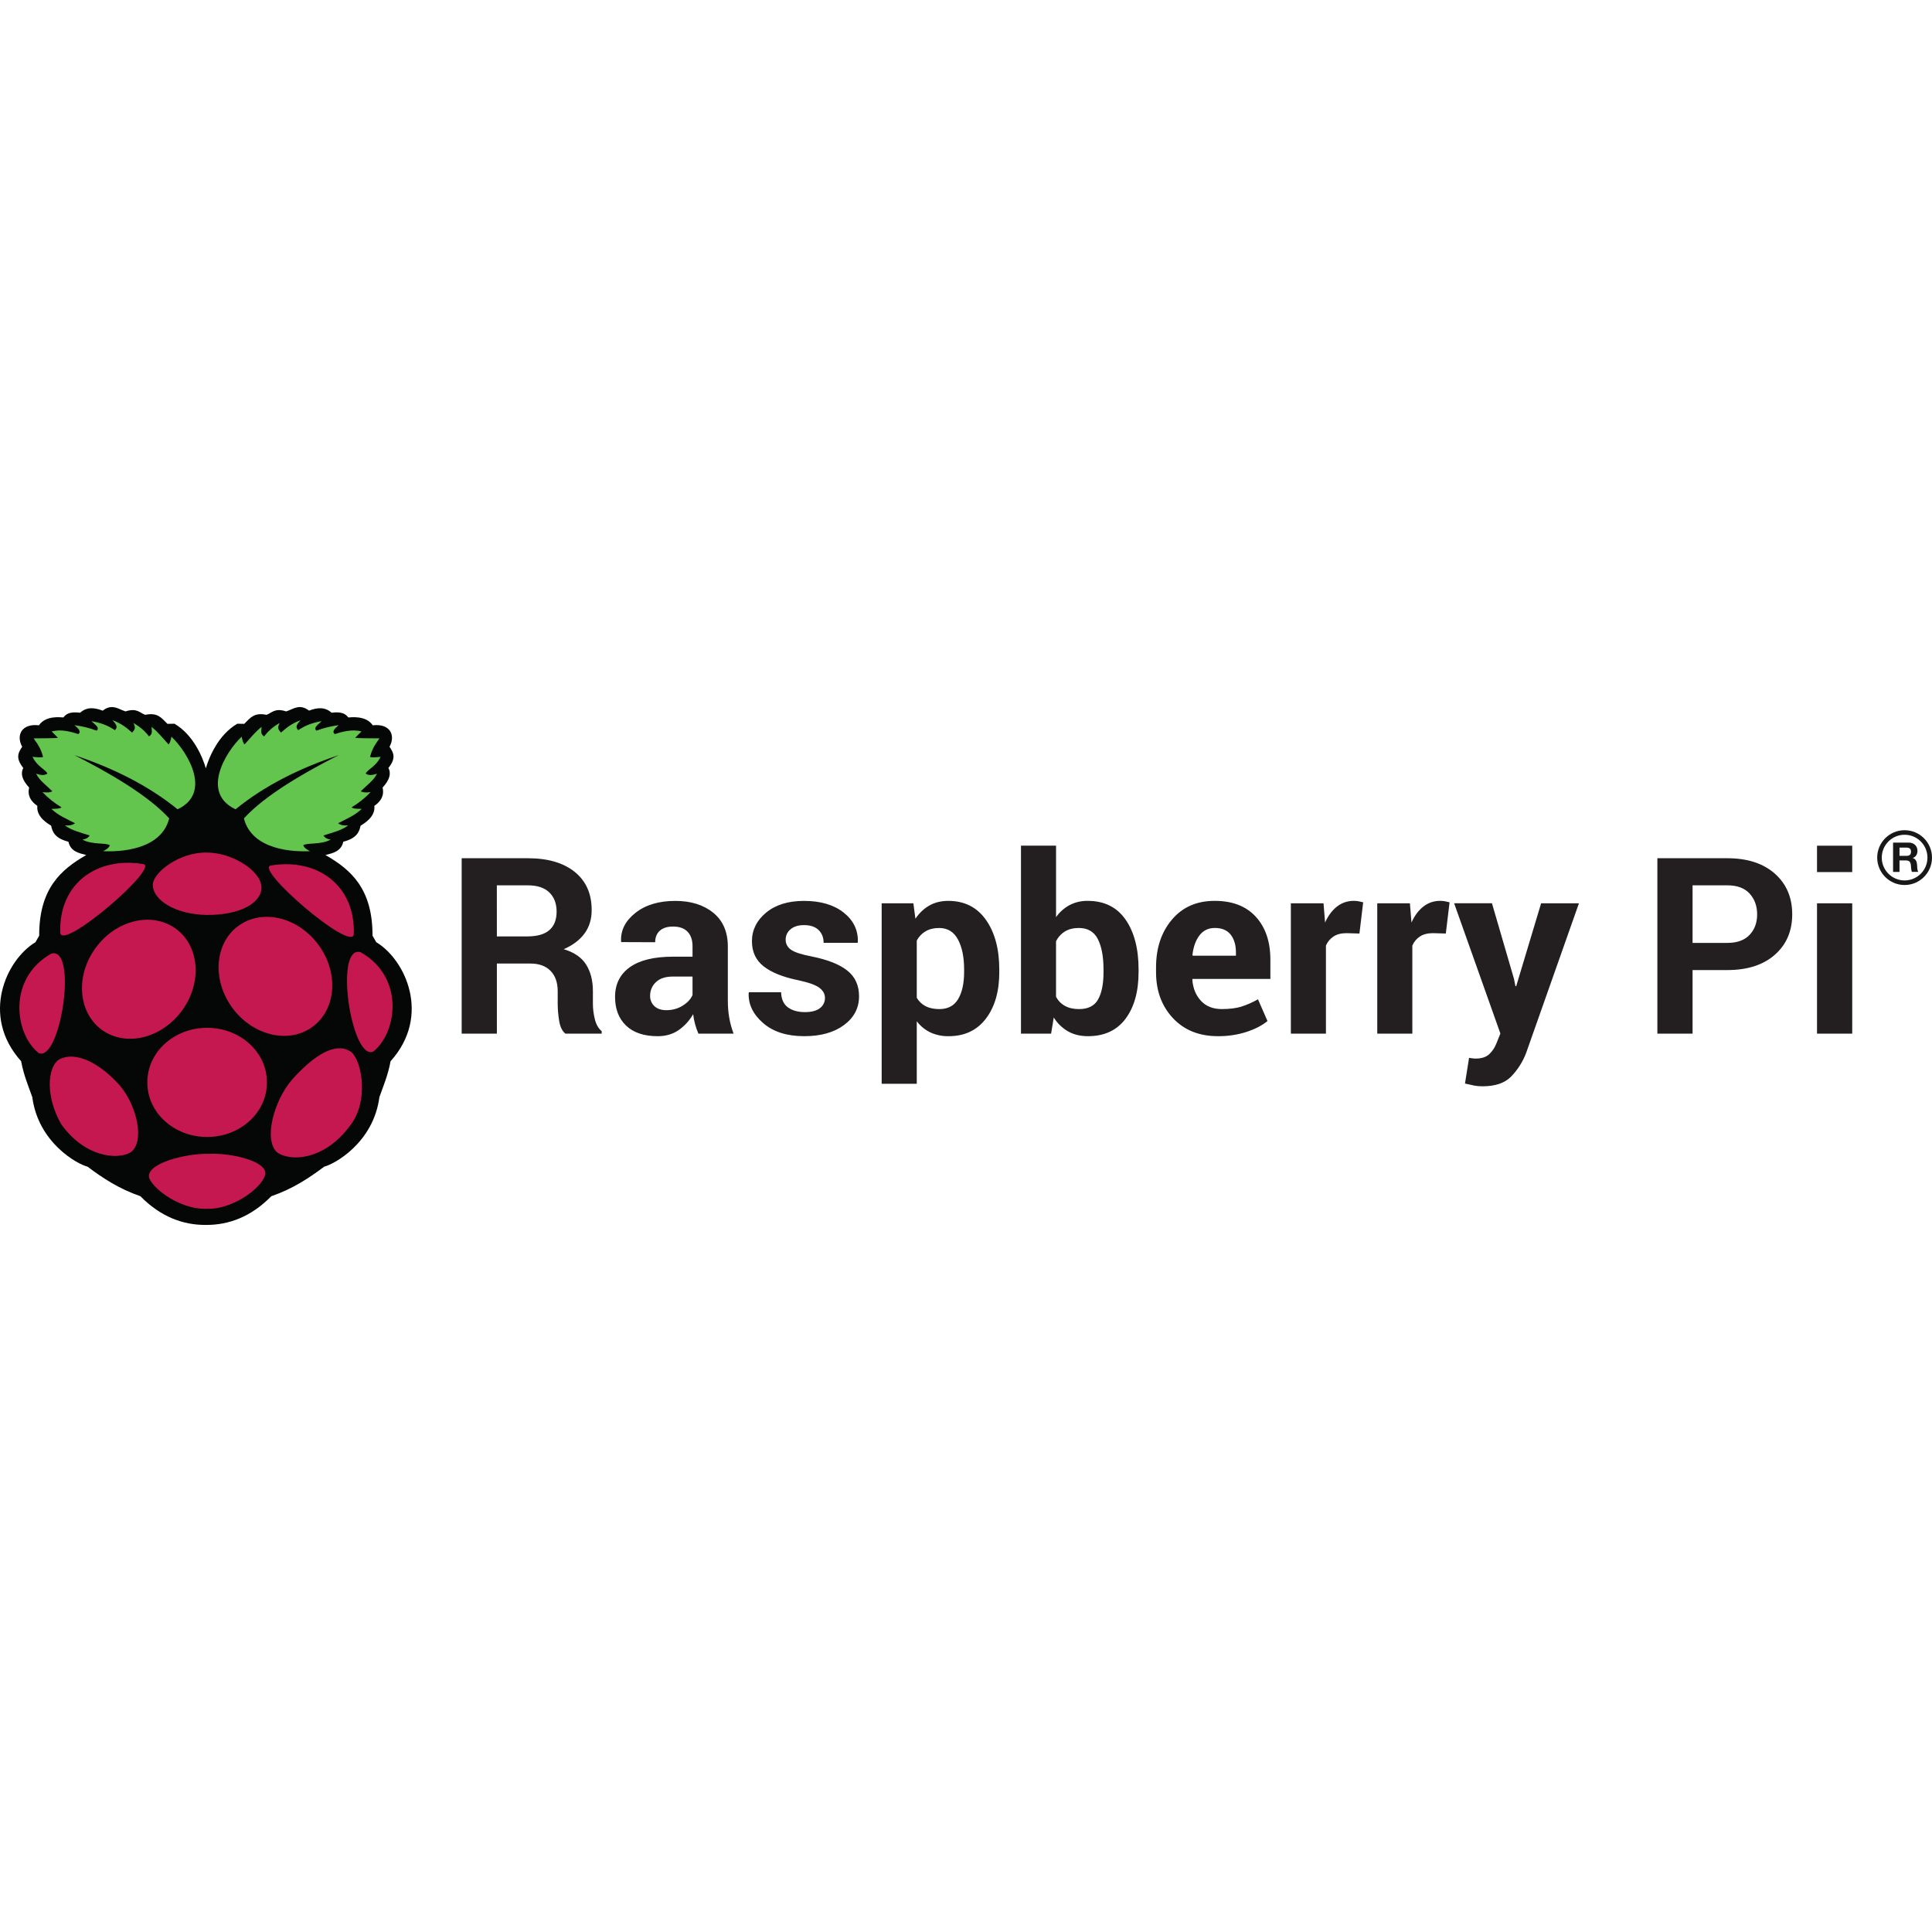
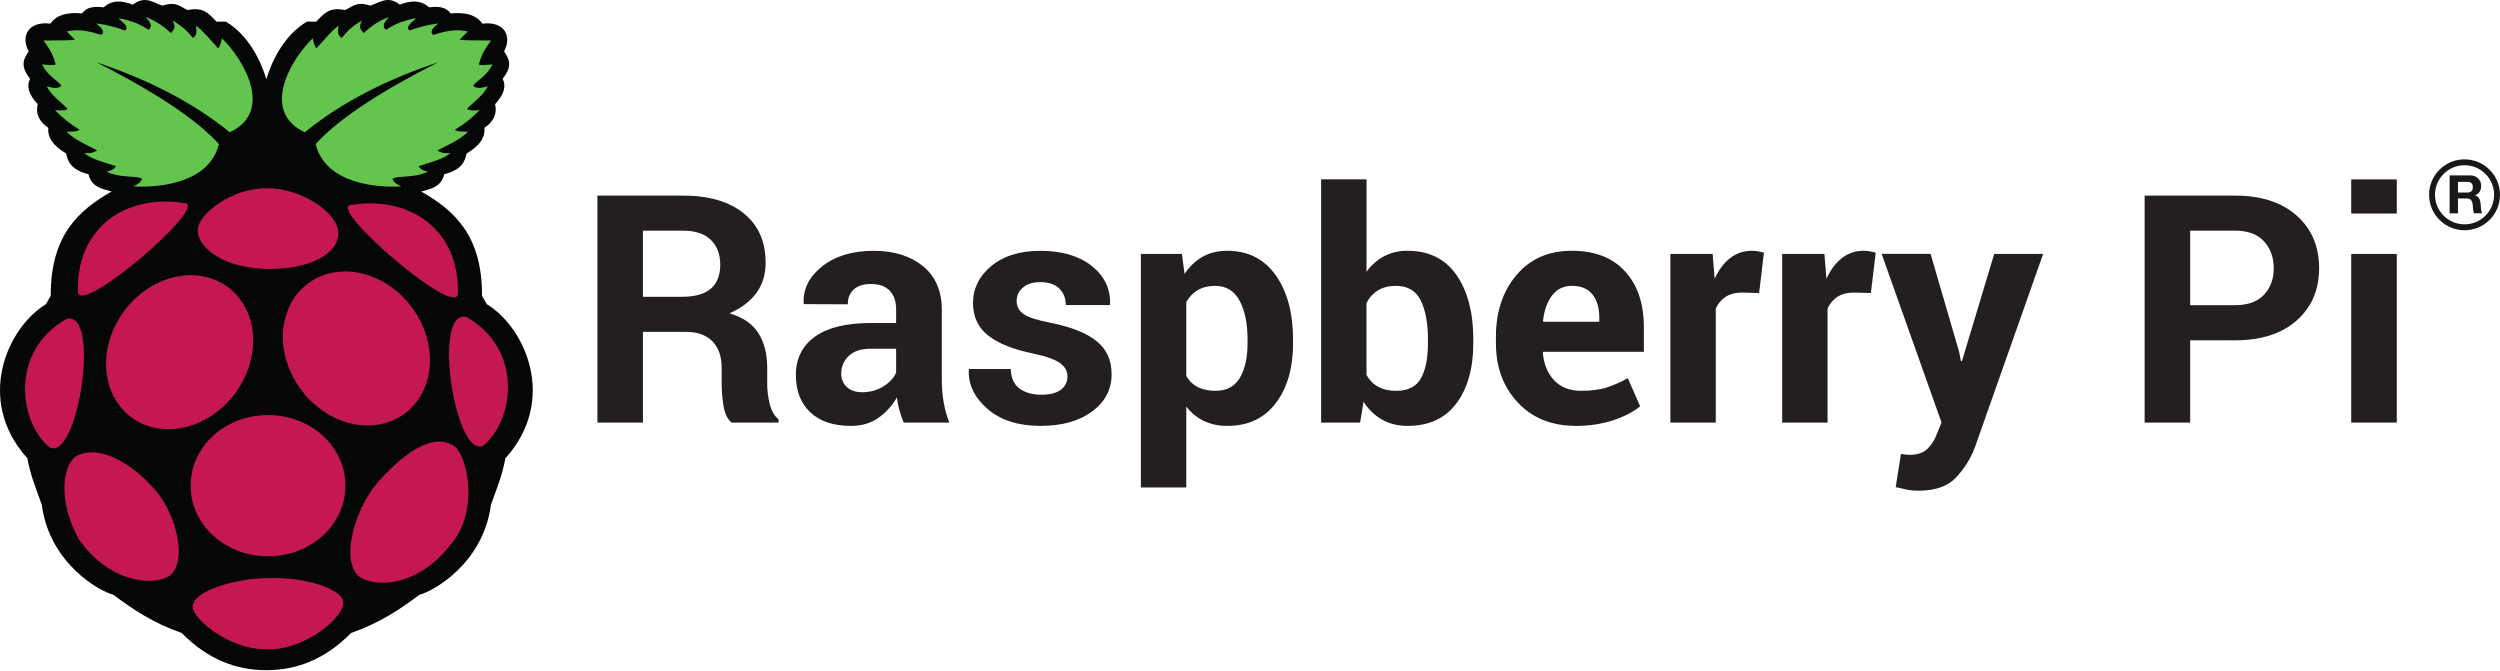
- <svg xmlns="http://www.w3.org/2000/svg" viewBox="0 0 128 128">
-   <path fill="#050606" d="M7.384 46.845c-.176.005-.366.07-.582.238-.527-.201-1.038-.272-1.495.137-.705-.09-.935.096-1.108.313-.155-.004-1.16-.157-1.62.52-1.157-.135-1.524.67-1.11 1.421-.235.36-.48.716.072 1.404-.195.383-.074.798.388 1.3-.123.539.117.918.545 1.213-.08.738.686 1.165.915 1.317.086.43.27.836 1.144 1.058.144.64.67.75 1.18.884-1.682.963-3.125 2.23-3.116 5.34l-.247.433c-1.928 1.155-3.663 4.868-.95 7.886.177.945.474 1.624.739 2.376.396 3.026 2.98 4.443 3.661 4.61.999.748 2.062 1.46 3.502 1.958 1.355 1.377 2.826 1.903 4.304 1.902h.065c1.478 0 2.948-.524 4.304-1.902 1.44-.498 2.503-1.209 3.502-1.958.68-.167 3.265-1.584 3.66-4.61.265-.752.563-1.431.74-2.376 2.713-3.018.978-6.732-.95-7.886l-.247-.434c.01-3.109-1.433-4.376-3.115-5.339.51-.135 1.034-.245 1.179-.884.874-.224 1.057-.63 1.144-1.058.229-.152.995-.58.914-1.317.429-.296.668-.675.546-1.213.461-.503.583-.917.387-1.3.554-.688.307-1.043.072-1.404.413-.75.048-1.556-1.11-1.42-.46-.678-1.464-.525-1.62-.521-.173-.217-.403-.404-1.108-.314-.458-.407-.969-.337-1.496-.138-.626-.486-1.039-.096-1.513.051-.757-.244-.93.09-1.303.227-.826-.172-1.077.203-1.474.598l-.46-.009c-1.247.724-1.867 2.197-2.086 2.954-.219-.757-.837-2.23-2.082-2.954l-.462.009c-.397-.395-.648-.77-1.475-.598-.372-.137-.544-.47-1.303-.227-.31-.096-.596-.297-.932-.287" />
-   <path fill="#63c54d" d="M4.927 50.029c3.307 1.679 5.23 3.037 6.283 4.194-.54 2.13-3.353 2.226-4.383 2.167.212-.097.387-.212.45-.39-.259-.181-1.174-.02-1.813-.373.245-.05.36-.098.475-.277-.604-.19-1.254-.353-1.637-.668.206.004.4.046.67-.139-.542-.286-1.118-.514-1.567-.952.28-.008.58-.003.668-.104a6.014 6.014 0 0 1-1.258-1.006c.391.047.556.007.65-.06-.373-.378-.846-.697-1.072-1.161.29.098.556.135.748-.01-.128-.282-.672-.449-.987-1.109.307.03.631.066.697 0-.143-.57-.387-.889-.625-1.222.655-.01 1.646.003 1.6-.052l-.404-.407c.64-.17 1.294.027 1.768.174.214-.166-.003-.376-.263-.59a6.508 6.508 0 0 1 1.478.364c.238-.211-.154-.422-.343-.632.84.156 1.196.376 1.55.596.255-.24.014-.447-.16-.657.634.231.96.528 1.303.823.116-.155.296-.268.079-.642.45.256.788.557 1.038.893.279-.174.166-.412.167-.633.467.375.764.773 1.127 1.161.073-.05.137-.229.193-.51 1.114 1.064 2.69 3.746.405 4.81-1.944-1.58-4.265-2.727-6.838-3.588m17.517 0c-3.308 1.679-5.23 3.037-6.283 4.194.54 2.13 3.352 2.226 4.383 2.167-.212-.097-.388-.212-.45-.39.259-.181 1.174-.02 1.812-.373-.245-.05-.36-.098-.474-.277.603-.19 1.254-.353 1.636-.668-.206.004-.4.046-.668-.139.54-.286 1.117-.514 1.566-.952-.28-.008-.581-.003-.67-.104a6.007 6.007 0 0 0 1.26-1.006c-.391.047-.557.007-.652-.06.374-.378.848-.697 1.074-1.161-.29.097-.556.135-.748-.01.127-.282.672-.449.986-1.109-.306.03-.63.066-.696 0 .142-.57.387-.89.625-1.222-.655-.01-1.646.002-1.602-.052l.406-.407c-.64-.17-1.294.027-1.768.174-.214-.166.003-.377.262-.59a6.531 6.531 0 0 0-1.477.364c-.238-.211.154-.423.342-.633-.84.157-1.195.377-1.549.598-.256-.243-.014-.448.159-.658-.633.23-.96.528-1.302.822-.116-.154-.296-.268-.08-.64a3.288 3.288 0 0 0-1.037.892c-.279-.174-.166-.412-.168-.633-.467.375-.763.773-1.126 1.161-.073-.052-.137-.23-.193-.51-1.115 1.063-2.69 3.746-.405 4.81 1.942-1.58 4.263-2.728 6.837-3.588" />
-   <path fill="#c51850" d="M17.684 71.712c.011 1.986-1.753 3.605-3.94 3.616-2.188.011-3.97-1.592-3.981-3.58v-.036c-.012-1.988 1.751-3.607 3.94-3.617 2.186-.01 3.97 1.591 3.98 3.579v.038m-6.175-10.278c1.641 1.058 1.937 3.46.662 5.362-1.278 1.902-3.643 2.586-5.284 1.527s-1.938-3.46-.662-5.363c1.277-1.902 3.643-2.586 5.283-1.526m4.431-.192c-1.641 1.058-1.937 3.46-.662 5.363 1.277 1.901 3.643 2.586 5.283 1.526 1.642-1.059 1.938-3.46.662-5.362-1.277-1.903-3.642-2.586-5.283-1.527M3.406 63.176c1.772-.467.598 7.22-.844 6.59-1.586-1.257-2.097-4.935.844-6.59m20.479-.096c-1.773-.467-.599 7.221.844 6.591 1.586-1.257 2.097-4.936-.844-6.59m-5.944-5.738c3.058-.509 5.603 1.281 5.5 4.547-.1 1.253-6.627-4.36-5.5-4.547m-8.45-.095c-3.059-.51-5.602 1.28-5.5 4.547.102 1.253 6.627-4.36 5.5-4.547m4.213-.762c-1.824-.046-3.576 1.334-3.58 2.135-.006.974 1.442 1.97 3.593 1.996 2.196.015 3.598-.799 3.605-1.803.008-1.138-1.998-2.345-3.618-2.328m.141 19.96c1.592-.069 3.728.505 3.732 1.265.026.738-1.937 2.407-3.837 2.375-1.967.083-3.896-1.588-3.872-2.167-.028-.849 2.397-1.513 3.977-1.474m-5.889-4.507c1.133 1.345 1.65 3.707.706 4.403-.896.532-3.068.313-4.613-1.872-1.041-1.833-.907-3.699-.176-4.247 1.094-.656 2.783.23 4.083 1.716m11.406-.426c-1.225 1.415-1.908 3.994-1.013 4.825.855.645 3.15.555 4.846-1.763 1.231-1.555.819-4.154.116-4.845-1.046-.795-2.545.223-3.949 1.783" />
-   <path fill="#231f20" d="M32.919 62.04h2.01c.655 0 1.143-.138 1.464-.414.322-.277.484-.687.484-1.23 0-.532-.162-.955-.483-1.27-.322-.313-.797-.47-1.425-.47h-2.052zm0 1.796v4.646h-2.332V56.86h4.383c1.325 0 2.361.303 3.109.907.748.604 1.121 1.446 1.121 2.527 0 .6-.156 1.117-.47 1.547-.315.432-.775.781-1.381 1.046.686.203 1.18.54 1.48 1.014.3.474.452 1.06.452 1.757v.853c0 .326.043.664.13 1.019.089.353.24.616.452.786v.167H37.46c-.212-.17-.351-.455-.415-.853a7.185 7.185 0 0 1-.096-1.134v-.822c0-.58-.158-1.03-.475-1.354-.316-.321-.762-.483-1.336-.483h-2.22m11.224 3.09c.41 0 .774-.101 1.094-.304.319-.202.535-.436.646-.702V64.7h-1.301c-.495 0-.87.123-1.125.37a1.204 1.204 0 0 0-.384.899.9.9 0 0 0 .287.694c.192.176.453.264.783.264zm2.13 1.556a4.888 4.888 0 0 1-.218-.622 4.33 4.33 0 0 1-.132-.67 3.216 3.216 0 0 1-.945 1.045c-.392.277-.86.415-1.402.415-.905 0-1.602-.233-2.091-.698-.49-.467-.735-1.101-.735-1.904 0-.846.326-1.502.978-1.968.652-.466 1.603-.698 2.854-.698h1.301v-.687c0-.415-.108-.737-.327-.965-.218-.23-.54-.344-.966-.344-.378 0-.669.092-.874.275-.206.185-.308.438-.308.763l-2.25-.009-.009-.047c-.036-.73.28-1.358.95-1.888.671-.53 1.552-.794 2.642-.794 1.033 0 1.871.262 2.516.785.643.525.965 1.272.965 2.24v3.567c0 .405.03.785.092 1.141.06.358.157.71.29 1.063h-2.33m8.382-2.377c0-.256-.124-.478-.371-.664-.248-.186-.707-.35-1.378-.495-1.02-.207-1.79-.515-2.31-.922-.519-.407-.778-.962-.778-1.664 0-.745.312-1.378.937-1.896.626-.519 1.462-.778 2.511-.778 1.101 0 1.979.258 2.63.774.651.516.965 1.168.938 1.955l-.015.048h-2.252c0-.345-.11-.627-.331-.846-.221-.217-.545-.327-.97-.327-.378 0-.675.092-.89.276a.87.87 0 0 0-.324.69c0 .266.113.485.34.655.227.17.685.321 1.377.455 1.063.212 1.854.525 2.37.938.517.412.775.98.775 1.703 0 .778-.333 1.412-.998 1.905-.665.492-1.543.737-2.634.737-1.15 0-2.058-.29-2.727-.873-.667-.582-.985-1.247-.953-1.991l.016-.048h2.132c.015.462.167.797.455 1.005.287.208.662.312 1.125.312.43 0 .76-.086.985-.256a.823.823 0 0 0 .34-.695m9.22-1.88c0-.815-.136-1.475-.408-1.982-.271-.506-.686-.76-1.245-.76-.35 0-.651.073-.898.217a1.545 1.545 0 0 0-.586.615v3.79c.143.245.34.431.586.56.248.127.553.191.914.191.564 0 .978-.221 1.242-.664.263-.442.395-1.041.395-1.798zm2.331.18c0 1.277-.296 2.305-.886 3.081-.591.778-1.416 1.166-2.476 1.166a2.77 2.77 0 0 1-1.204-.251 2.479 2.479 0 0 1-.902-.738v4.142h-2.325V59.846h2.1l.136 1.021c.255-.378.563-.669.922-.874.358-.205.778-.307 1.257-.307 1.07 0 1.9.418 2.49 1.253.59.835.887 1.934.887 3.298v.167m6.906-.168c0-.847-.124-1.516-.372-2.012-.247-.494-.669-.743-1.264-.743-.363 0-.669.076-.92.23a1.584 1.584 0 0 0-.59.654v3.678c.144.262.342.463.595.602.253.14.563.21.93.21.602 0 1.022-.213 1.261-.64.24-.425.36-1.03.36-1.811zm2.322.168c0 1.287-.287 2.317-.861 3.089-.575.77-1.405 1.157-2.491 1.157-.5 0-.938-.105-1.313-.315a2.716 2.716 0 0 1-.954-.922l-.176 1.07h-1.996V56.028h2.324v4.734a2.64 2.64 0 0 1 .898-.798 2.503 2.503 0 0 1 1.2-.279c1.096 0 1.932.413 2.508 1.241.574.828.862 1.93.862 3.309v.168m5.053-2.923c-.432 0-.772.165-1.022.495-.25.33-.405.765-.463 1.302l.023.04h2.859v-.207c0-.496-.116-.89-.347-1.186-.232-.296-.582-.444-1.05-.444zm.207 7.17c-1.245 0-2.24-.4-2.985-1.198-.746-.798-1.118-1.812-1.118-3.042v-.319c0-1.283.353-2.34 1.058-3.17.705-.83 1.65-1.241 2.838-1.236 1.165 0 2.07.35 2.714 1.052.643.703.965 1.653.965 2.851v1.27H79.01l-.016.047c.043.567.232 1.034.57 1.4.338.365.798.548 1.378.548.515 0 .944-.052 1.285-.156a5.91 5.91 0 0 0 1.117-.49l.631 1.44c-.351.289-.811.527-1.382.717a5.988 5.988 0 0 1-1.898.285m9.371-6.8-.855-.025c-.346 0-.63.072-.853.215a1.367 1.367 0 0 0-.511.607v5.836h-2.324v-8.637h2.164l.103 1.276c.202-.452.464-.805.787-1.057.322-.253.694-.38 1.114-.38.117 0 .224.01.323.028.098.019.198.041.3.069l-.248 2.067m5.723 0-.854-.024c-.347 0-.63.072-.854.215a1.365 1.365 0 0 0-.51.607v5.835h-2.324v-8.636h2.163l.104 1.276c.202-.452.465-.805.786-1.057.322-.253.694-.38 1.114-.38.117 0 .224.01.323.028a4.3 4.3 0 0 1 .3.069l-.248 2.067m4.518 3.01.095.479h.05l1.651-5.492h2.506l-3.504 9.93a4.578 4.578 0 0 1-.998 1.56c-.42.423-1.05.635-1.891.635-.197 0-.379-.016-.547-.048a13.39 13.39 0 0 1-.61-.135l.27-1.701.225.032c.08.011.152.015.215.015.384 0 .679-.094.886-.282.208-.19.367-.425.48-.707l.27-.67-3.065-8.63h2.506l1.461 5.013m11.83-2.387h2.299c.648 0 1.14-.176 1.477-.53.335-.354.502-.806.502-1.353 0-.56-.166-1.02-.499-1.386-.331-.364-.825-.546-1.48-.546h-2.299zm0 1.797v4.214h-2.332V56.86h4.63c1.337 0 2.387.342 3.154 1.022.767.682 1.15 1.578 1.15 2.69 0 1.113-.383 2.007-1.15 2.683-.767.676-1.817 1.014-3.153 1.014h-2.299m10.578 4.214h-2.333v-8.636h2.333zm0-10.704h-2.333V56.03h2.333v1.75" />
-   <path fill="#181818" d="M126.185 58.331a1.513 1.513 0 1 1 0-3.026 1.513 1.513 0 0 1 0 3.026zm0-3.328a1.815 1.815 0 1 0 0 3.631 1.815 1.815 0 0 0 0-3.63" />
-   <path fill="#181818" d="M125.847 56.703h.467c.192 0 .295-.082.295-.278 0-.187-.103-.269-.294-.269h-.467zm-.426-.879h1.047c.348 0 .568.242.568.535 0 .23-.093.4-.308.488v.005c.21.054.27.258.284.454.007.122.004.35.08.459h-.426c-.052-.123-.046-.31-.067-.465-.03-.204-.11-.293-.324-.293h-.428v.76h-.426v-1.943" />
+ <svg xmlns="http://www.w3.org/2000/svg" viewBox="0 0 128 34.311" version="1.1" id="svg6" width="128" height="34.311">
+   <defs id="defs6" />
+   <path fill="#050606" d="m 7.384,4.9940899e-4 c -0.176,0.005 -0.366,0.07 -0.582,0.238 -0.527,-0.201 -1.038,-0.272 -1.495,0.137 -0.705,-0.09 -0.935,0.096 -1.108,0.313 -0.155,-0.004 -1.16,-0.157 -1.62,0.52 -1.157,-0.135 -1.524,0.67 -1.11,1.421 -0.235,0.36 -0.48,0.716 0.072,1.404 -0.195,0.383 -0.074,0.798 0.388,1.3 -0.123,0.539 0.117,0.918 0.545,1.213 -0.08,0.738 0.686,1.165 0.915,1.317 0.086,0.43 0.27,0.836 1.144,1.058 0.144,0.64 0.67,0.75 1.18,0.884 -1.682,0.963 -3.125,2.23 -3.116,5.34 l -0.247,0.433 c -1.928,1.155 -3.663,4.868 -0.95,7.886 0.177,0.945 0.474,1.624 0.739,2.376 0.396,3.026 2.98,4.443 3.661,4.61 0.999,0.748 2.062,1.46 3.502,1.958 1.355,1.377 2.826,1.903 4.304,1.902 h 0.065 c 1.478,0 2.948,-0.524 4.304,-1.902 1.44,-0.498 2.503,-1.209 3.502,-1.958 0.68,-0.167 3.265,-1.584 3.66,-4.61 0.265,-0.752 0.563,-1.431 0.74,-2.376 2.713,-3.018 0.978,-6.732 -0.95,-7.886 l -0.247,-0.434 c 0.01,-3.109 -1.433,-4.376 -3.115,-5.339 0.51,-0.135 1.034,-0.245 1.179,-0.884 0.874,-0.224 1.057,-0.63 1.144,-1.058 0.229,-0.152 0.995,-0.58 0.914,-1.317 0.429,-0.296 0.668,-0.675 0.546,-1.213 0.461,-0.503 0.583,-0.917 0.387,-1.3 0.554,-0.688 0.307,-1.043 0.072,-1.404 0.413,-0.75 0.048,-1.556 -1.11,-1.42 -0.46,-0.678 -1.464,-0.525 -1.62,-0.521 -0.173,-0.217 -0.403,-0.404 -1.108,-0.314 -0.458,-0.407 -0.969,-0.337 -1.496,-0.138 -0.626,-0.486 -1.039,-0.096 -1.513,0.051 -0.757,-0.244 -0.93,0.09 -1.303,0.227 -0.826,-0.172 -1.077,0.203 -1.474,0.598 l -0.46,-0.009 c -1.247,0.724 -1.867,2.197 -2.086,2.954 -0.219,-0.757 -0.837,-2.23 -2.082,-2.954 l -0.462,0.009 c -0.397,-0.395 -0.648,-0.77 -1.475,-0.598 -0.372,-0.137 -0.544,-0.47 -1.303,-0.227 -0.31,-0.096 -0.596,-0.297 -0.932,-0.287" id="path1" />
+   <path fill="#63c54d" d="m 4.927,3.184 c 3.307,1.679 5.23,3.037 6.283,4.194 -0.54,2.13 -3.353,2.226 -4.383,2.167 0.212,-0.097 0.387,-0.212 0.45,-0.39 -0.259,-0.181 -1.174,-0.02 -1.813,-0.373 0.245,-0.05 0.36,-0.098 0.475,-0.277 -0.604,-0.19 -1.254,-0.353 -1.637,-0.668 0.206,0.004 0.4,0.046 0.67,-0.139 -0.542,-0.286 -1.118,-0.514 -1.567,-0.952 0.28,-0.008 0.58,-0.003 0.668,-0.104 a 6.014,6.014 0 0 1 -1.258,-1.006 c 0.391,0.047 0.556,0.007 0.65,-0.06 -0.373,-0.378 -0.846,-0.697 -1.072,-1.161 0.29,0.098 0.556,0.135 0.748,-0.01 -0.128,-0.282 -0.672,-0.449 -0.987,-1.109 0.307,0.03 0.631,0.066 0.697,0 -0.143,-0.57 -0.387,-0.889 -0.625,-1.222 0.655,-0.01 1.646,0.003 1.6,-0.052 l -0.404,-0.407 c 0.64,-0.17 1.294,0.027 1.768,0.174 0.214,-0.166 -0.003,-0.376 -0.263,-0.59 a 6.508,6.508 0 0 1 1.478,0.364 c 0.238,-0.211 -0.154,-0.422 -0.343,-0.632 0.84,0.156 1.196,0.376 1.55,0.596 0.255,-0.24 0.014,-0.447 -0.16,-0.657 0.634,0.231 0.96,0.528 1.303,0.823 0.116,-0.155 0.296,-0.268 0.079,-0.642 0.45,0.256 0.788,0.557 1.038,0.893 0.279,-0.174 0.166,-0.412 0.167,-0.633 0.467,0.375 0.764,0.773 1.127,1.161 0.073,-0.05 0.137,-0.229 0.193,-0.51 1.114,1.064 2.69,3.746 0.405,4.81 -1.944,-1.58 -4.265,-2.727 -6.838,-3.588 m 17.517,0 c -3.308,1.679 -5.23,3.037 -6.283,4.194 0.54,2.13 3.352,2.226 4.383,2.167 -0.212,-0.097 -0.388,-0.212 -0.45,-0.39 0.259,-0.181 1.174,-0.02 1.812,-0.373 -0.245,-0.05 -0.36,-0.098 -0.474,-0.277 0.603,-0.19 1.254,-0.353 1.636,-0.668 -0.206,0.004 -0.4,0.046 -0.668,-0.139 0.54,-0.286 1.117,-0.514 1.566,-0.952 -0.28,-0.008 -0.581,-0.003 -0.67,-0.104 a 6.007,6.007 0 0 0 1.26,-1.006 c -0.391,0.047 -0.557,0.007 -0.652,-0.06 0.374,-0.378 0.848,-0.697 1.074,-1.161 -0.29,0.097 -0.556,0.135 -0.748,-0.01 0.127,-0.282 0.672,-0.449 0.986,-1.109 -0.306,0.03 -0.63,0.066 -0.696,0 0.142,-0.57 0.387,-0.89 0.625,-1.222 -0.655,-0.01 -1.646,0.002 -1.602,-0.052 l 0.406,-0.407 c -0.64,-0.17 -1.294,0.027 -1.768,0.174 -0.214,-0.166 0.003,-0.377 0.262,-0.59 a 6.531,6.531 0 0 0 -1.477,0.364 c -0.238,-0.211 0.154,-0.423 0.342,-0.633 -0.84,0.157 -1.195,0.377 -1.549,0.598 -0.256,-0.243 -0.014,-0.448 0.159,-0.658 -0.633,0.23 -0.96,0.528 -1.302,0.822 -0.116,-0.154 -0.296,-0.268 -0.08,-0.64 a 3.288,3.288 0 0 0 -1.037,0.892 c -0.279,-0.174 -0.166,-0.412 -0.168,-0.633 -0.467,0.375 -0.763,0.773 -1.126,1.161 -0.073,-0.052 -0.137,-0.23 -0.193,-0.51 -1.115,1.063 -2.69,3.746 -0.405,4.81 1.942,-1.58 4.263,-2.728 6.837,-3.588" id="path2" />
+   <path fill="#c51850" d="m 17.684,24.867 c 0.011,1.986 -1.753,3.605 -3.94,3.616 -2.188,0.011 -3.97,-1.592 -3.981,-3.58 v -0.036 c -0.012,-1.988 1.751,-3.607 3.94,-3.617 2.186,-0.01 3.97,1.591 3.98,3.579 v 0.038 m -6.175,-10.278 c 1.641,1.058 1.937,3.46 0.662,5.362 -1.278,1.902 -3.643,2.586 -5.284,1.527 -1.641,-1.059 -1.938,-3.46 -0.662,-5.363 1.277,-1.902 3.643,-2.586 5.283,-1.526 m 4.431,-0.192 c -1.641,1.058 -1.937,3.46 -0.662,5.363 1.277,1.901 3.643,2.586 5.283,1.526 1.642,-1.059 1.938,-3.46 0.662,-5.362 -1.277,-1.903 -3.642,-2.586 -5.283,-1.527 m -12.532,1.934 c 1.772,-0.467 0.598,7.22 -0.844,6.59 -1.586,-1.257 -2.097,-4.935 0.844,-6.59 m 20.479,-0.096 c -1.773,-0.467 -0.599,7.221 0.844,6.591 1.586,-1.257 2.097,-4.936 -0.844,-6.59 m -5.944,-5.738 c 3.058,-0.509 5.603,1.281 5.5,4.547 -0.1,1.253 -6.627,-4.36 -5.5,-4.547 m -8.45,-0.095 c -3.059,-0.51 -5.602,1.28 -5.5,4.547 0.102,1.253 6.627,-4.36 5.5,-4.547 M 13.704,9.641 c -1.824,-0.046 -3.576,1.334 -3.58,2.135 -0.006,0.974 1.442,1.97 3.593,1.996 2.196,0.015 3.598,-0.799 3.605,-1.803 0.008,-1.138 -1.998,-2.345 -3.618,-2.328 m 0.141,19.96 c 1.592,-0.069 3.728,0.505 3.732,1.265 0.026,0.738 -1.937,2.407 -3.837,2.375 -1.967,0.083 -3.896,-1.588 -3.872,-2.167 -0.028,-0.849 2.397,-1.513 3.977,-1.474 m -5.889,-4.507 c 1.133,1.345 1.65,3.707 0.706,4.403 -0.896,0.532 -3.068,0.313 -4.613,-1.872 -1.041,-1.833 -0.907,-3.699 -0.176,-4.247 1.094,-0.656 2.783,0.23 4.083,1.716 m 11.406,-0.426 c -1.225,1.415 -1.908,3.994 -1.013,4.825 0.855,0.645 3.15,0.555 4.846,-1.763 1.231,-1.555 0.819,-4.154 0.116,-4.845 -1.046,-0.795 -2.545,0.223 -3.949,1.783" id="path3" />
+   <path fill="#231f20" d="m 32.919,15.195 h 2.01 c 0.655,0 1.143,-0.138 1.464,-0.414 0.322,-0.277 0.484,-0.687 0.484,-1.23 0,-0.532 -0.162,-0.955 -0.483,-1.27 -0.322,-0.313 -0.797,-0.47 -1.425,-0.47 h -2.052 z m 0,1.796 v 4.646 h -2.332 v -11.622 h 4.383 c 1.325,0 2.361,0.303 3.109,0.907 0.748,0.604 1.121,1.446 1.121,2.527 0,0.6 -0.156,1.117 -0.47,1.547 -0.315,0.432 -0.775,0.781 -1.381,1.046 0.686,0.203 1.18,0.54 1.48,1.014 0.3,0.474 0.452,1.06 0.452,1.757 v 0.853 c 0,0.326 0.043,0.664 0.13,1.019 0.089,0.353 0.24,0.616 0.452,0.786 v 0.167 h -2.403 c -0.212,-0.17 -0.351,-0.455 -0.415,-0.853 a 7.185,7.185 0 0 1 -0.096,-1.134 v -0.822 c 0,-0.58 -0.158,-1.03 -0.475,-1.354 -0.316,-0.321 -0.762,-0.483 -1.336,-0.483 h -2.22 m 11.224,3.09 c 0.41,0 0.774,-0.101 1.094,-0.304 0.319,-0.202 0.535,-0.436 0.646,-0.702 v -1.221 h -1.301 c -0.495,0 -0.87,0.123 -1.125,0.37 a 1.204,1.204 0 0 0 -0.384,0.899 0.9,0.9 0 0 0 0.287,0.694 c 0.192,0.176 0.453,0.264 0.783,0.264 z m 2.13,1.556 a 4.888,4.888 0 0 1 -0.218,-0.622 4.33,4.33 0 0 1 -0.132,-0.67 3.216,3.216 0 0 1 -0.945,1.045 c -0.392,0.277 -0.86,0.415 -1.402,0.415 -0.905,0 -1.602,-0.233 -2.091,-0.698 -0.49,-0.467 -0.735,-1.101 -0.735,-1.904 0,-0.846 0.326,-1.502 0.978,-1.968 0.652,-0.466 1.603,-0.698 2.854,-0.698 h 1.301 v -0.687 c 0,-0.415 -0.108,-0.737 -0.327,-0.965 -0.218,-0.23 -0.54,-0.344 -0.966,-0.344 -0.378,0 -0.669,0.092 -0.874,0.275 -0.206,0.185 -0.308,0.438 -0.308,0.763 l -2.25,-0.009 -0.009,-0.047 c -0.036,-0.73 0.28,-1.358 0.95,-1.888 0.671,-0.53 1.552,-0.794 2.642,-0.794 1.033,0 1.871,0.262 2.516,0.785 0.643,0.525 0.965,1.272 0.965,2.24 v 3.567 c 0,0.405 0.03,0.785 0.092,1.141 0.06,0.358 0.157,0.71 0.29,1.063 h -2.33 m 8.382,-2.377 c 0,-0.256 -0.124,-0.478 -0.371,-0.664 -0.248,-0.186 -0.707,-0.35 -1.378,-0.495 -1.02,-0.207 -1.79,-0.515 -2.31,-0.922 -0.519,-0.407 -0.778,-0.962 -0.778,-1.664 0,-0.745 0.312,-1.378 0.937,-1.896 0.626,-0.519 1.462,-0.778 2.511,-0.778 1.101,0 1.979,0.258 2.63,0.774 0.651,0.516 0.965,1.168 0.938,1.955 l -0.015,0.048 h -2.252 c 0,-0.345 -0.11,-0.627 -0.331,-0.846 -0.221,-0.217 -0.545,-0.327 -0.97,-0.327 -0.378,0 -0.675,0.092 -0.89,0.276 a 0.87,0.87 0 0 0 -0.324,0.69 c 0,0.266 0.113,0.485 0.34,0.655 0.227,0.17 0.685,0.321 1.377,0.455 1.063,0.212 1.854,0.525 2.37,0.938 0.517,0.412 0.775,0.98 0.775,1.703 0,0.778 -0.333,1.412 -0.998,1.905 -0.665,0.492 -1.543,0.737 -2.634,0.737 -1.15,0 -2.058,-0.29 -2.727,-0.873 -0.667,-0.582 -0.985,-1.247 -0.953,-1.991 l 0.016,-0.048 h 2.132 c 0.015,0.462 0.167,0.797 0.455,1.005 0.287,0.208 0.662,0.312 1.125,0.312 0.43,0 0.76,-0.086 0.985,-0.256 a 0.823,0.823 0 0 0 0.34,-0.695 m 9.22,-1.88 c 0,-0.815 -0.136,-1.475 -0.408,-1.982 -0.271,-0.506 -0.686,-0.76 -1.245,-0.76 -0.35,0 -0.651,0.073 -0.898,0.217 a 1.545,1.545 0 0 0 -0.586,0.615 v 3.79 c 0.143,0.245 0.34,0.431 0.586,0.56 0.248,0.127 0.553,0.191 0.914,0.191 0.564,0 0.978,-0.221 1.242,-0.664 0.263,-0.442 0.395,-1.041 0.395,-1.798 z m 2.331,0.18 c 0,1.277 -0.296,2.305 -0.886,3.081 -0.591,0.778 -1.416,1.166 -2.476,1.166 a 2.77,2.77 0 0 1 -1.204,-0.251 2.479,2.479 0 0 1 -0.902,-0.738 v 4.142 h -2.325 v -11.958 h 2.1 l 0.136,1.021 c 0.255,-0.378 0.563,-0.669 0.922,-0.874 0.358,-0.205 0.778,-0.307 1.257,-0.307 1.07,0 1.9,0.418 2.49,1.253 0.59,0.835 0.887,1.934 0.887,3.298 v 0.167 m 6.906,-0.168 c 0,-0.847 -0.124,-1.516 -0.372,-2.012 -0.247,-0.494 -0.669,-0.743 -1.264,-0.743 -0.363,0 -0.669,0.076 -0.92,0.23 a 1.584,1.584 0 0 0 -0.59,0.654 v 3.678 c 0.144,0.262 0.342,0.463 0.595,0.602 0.253,0.14 0.563,0.21 0.93,0.21 0.602,0 1.022,-0.213 1.261,-0.64 0.24,-0.425 0.36,-1.03 0.36,-1.811 z m 2.322,0.168 c 0,1.287 -0.287,2.317 -0.861,3.089 -0.575,0.77 -1.405,1.157 -2.491,1.157 -0.5,0 -0.938,-0.105 -1.313,-0.315 a 2.716,2.716 0 0 1 -0.954,-0.922 l -0.176,1.07 h -1.996 V 9.183 h 2.324 v 4.734 a 2.64,2.64 0 0 1 0.898,-0.798 2.503,2.503 0 0 1 1.2,-0.279 c 1.096,0 1.932,0.413 2.508,1.241 0.574,0.828 0.862,1.93 0.862,3.309 v 0.168 m 5.053,-2.923 c -0.432,0 -0.772,0.165 -1.022,0.495 -0.25,0.33 -0.405,0.765 -0.463,1.302 l 0.023,0.04 h 2.859 v -0.207 c 0,-0.496 -0.116,-0.89 -0.347,-1.186 -0.232,-0.296 -0.582,-0.444 -1.05,-0.444 z m 0.207,7.17 c -1.245,0 -2.24,-0.4 -2.985,-1.198 -0.746,-0.798 -1.118,-1.812 -1.118,-3.042 v -0.319 c 0,-1.283 0.353,-2.34 1.058,-3.17 0.705,-0.83 1.65,-1.241 2.838,-1.236 1.165,0 2.07,0.35 2.714,1.052 0.643,0.703 0.965,1.653 0.965,2.851 v 1.27 h -5.156 l -0.016,0.047 c 0.043,0.567 0.232,1.034 0.57,1.4 0.338,0.365 0.798,0.548 1.378,0.548 0.515,0 0.944,-0.052 1.285,-0.156 a 5.91,5.91 0 0 0 1.117,-0.49 l 0.631,1.44 c -0.351,0.289 -0.811,0.527 -1.382,0.717 a 5.988,5.988 0 0 1 -1.898,0.285 m 9.371,-6.8 -0.855,-0.025 c -0.346,0 -0.63,0.072 -0.853,0.215 a 1.367,1.367 0 0 0 -0.511,0.607 v 5.836 h -2.324 v -8.637 h 2.164 l 0.103,1.276 c 0.202,-0.452 0.464,-0.805 0.787,-1.057 0.322,-0.253 0.694,-0.38 1.114,-0.38 0.117,0 0.224,0.01 0.323,0.028 0.098,0.019 0.198,0.041 0.3,0.069 l -0.248,2.067 m 5.723,0 -0.854,-0.024 c -0.347,0 -0.63,0.072 -0.854,0.215 a 1.365,1.365 0 0 0 -0.51,0.607 v 5.835 h -2.324 v -8.636 h 2.163 l 0.104,1.276 c 0.202,-0.452 0.465,-0.805 0.786,-1.057 0.322,-0.253 0.694,-0.38 1.114,-0.38 0.117,0 0.224,0.01 0.323,0.028 a 4.3,4.3 0 0 1 0.3,0.069 l -0.248,2.067 m 4.518,3.01 0.095,0.479 h 0.05 l 1.651,-5.492 h 2.506 l -3.504,9.93 a 4.578,4.578 0 0 1 -0.998,1.56 c -0.42,0.423 -1.05,0.635 -1.891,0.635 -0.197,0 -0.379,-0.016 -0.547,-0.048 a 13.39,13.39 0 0 1 -0.61,-0.135 l 0.27,-1.701 0.225,0.032 c 0.08,0.011 0.152,0.015 0.215,0.015 0.384,0 0.679,-0.094 0.886,-0.282 0.208,-0.19 0.367,-0.425 0.48,-0.707 l 0.27,-0.67 -3.065,-8.63 h 2.506 l 1.461,5.013 m 11.83,-2.387 h 2.299 c 0.648,0 1.14,-0.176 1.477,-0.53 0.335,-0.354 0.502,-0.806 0.502,-1.353 0,-0.56 -0.166,-1.02 -0.499,-1.386 -0.331,-0.364 -0.825,-0.546 -1.48,-0.546 h -2.299 z m 0,1.797 v 4.214 h -2.332 v -11.621 h 4.63 c 1.337,0 2.387,0.342 3.154,1.022 0.767,0.682 1.15,1.578 1.15,2.69 0,1.113 -0.383,2.007 -1.15,2.683 -0.767,0.676 -1.817,1.014 -3.153,1.014 h -2.299 m 10.578,4.214 h -2.333 v -8.636 h 2.333 z m 0,-10.704 h -2.333 V 9.185 h 2.333 v 1.75" id="path4" />
+   <path fill="#181818" d="m 126.185,11.486 a 1.513,1.513 0 1 1 0,-3.026 1.513,1.513 0 0 1 0,3.026 z m 0,-3.328 a 1.815,1.815 0 1 0 0,3.631 1.815,1.815 0 0 0 0,-3.63" id="path5" />
+   <path fill="#181818" d="m 125.847,9.858 h 0.467 c 0.192,0 0.295,-0.082 0.295,-0.278 0,-0.187 -0.103,-0.269 -0.294,-0.269 h -0.467 z m -0.426,-0.879 h 1.047 c 0.348,0 0.568,0.242 0.568,0.535 0,0.23 -0.093,0.4 -0.308,0.488 v 0.005 c 0.21,0.054 0.27,0.258 0.284,0.454 0.007,0.122 0.004,0.35 0.08,0.459 h -0.426 c -0.052,-0.123 -0.046,-0.31 -0.067,-0.465 -0.03,-0.204 -0.11,-0.293 -0.324,-0.293 h -0.428 v 0.76 h -0.426 V 8.979" id="path6" />
</svg>
